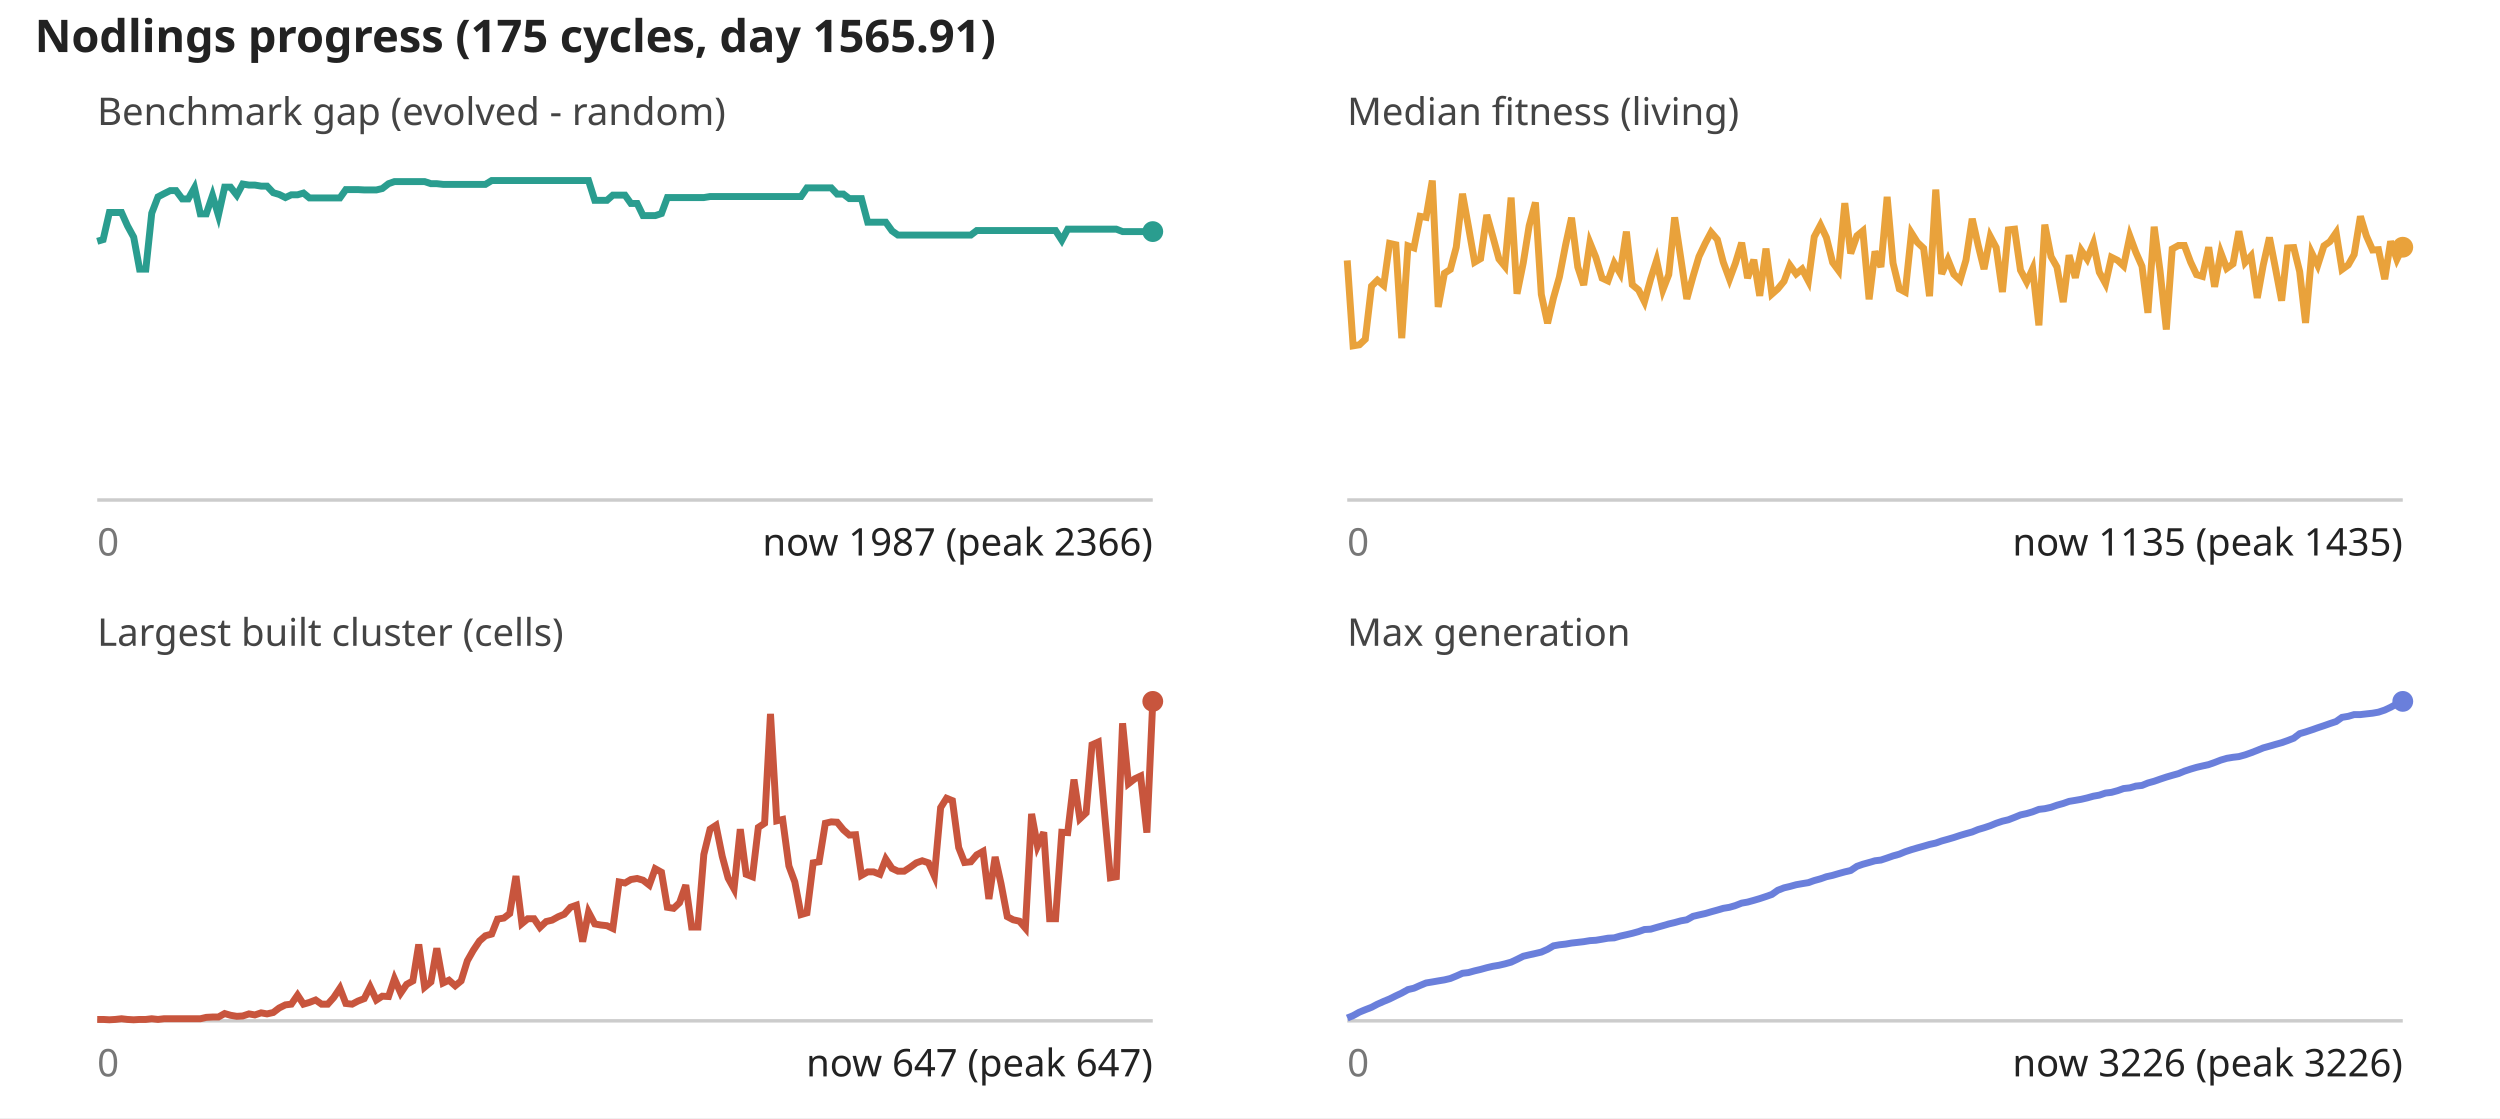
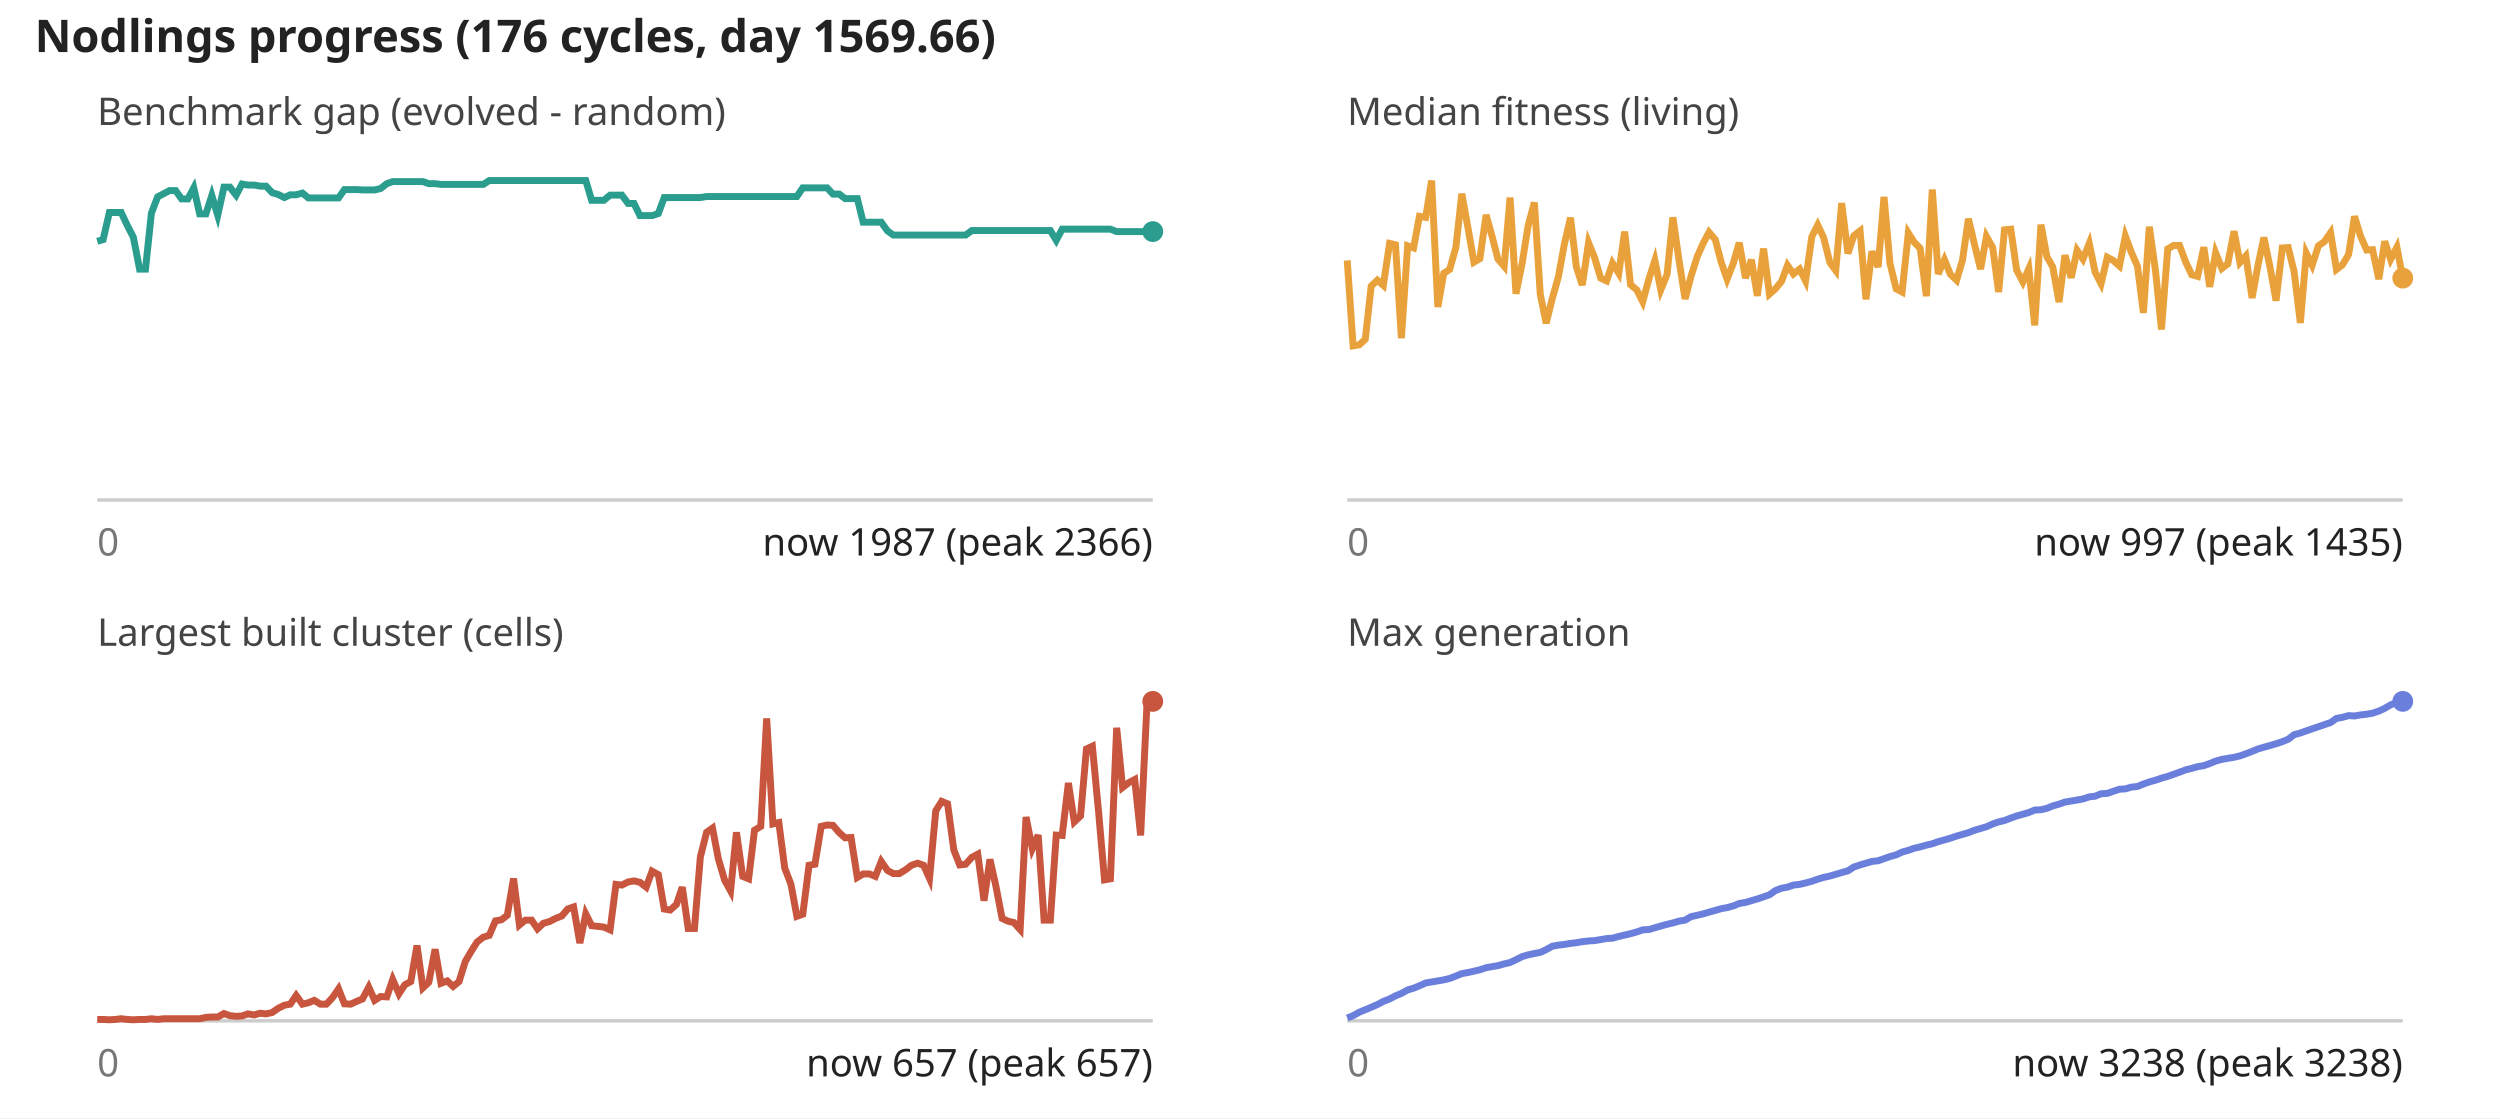
<svg xmlns="http://www.w3.org/2000/svg" viewBox="0 0 720 322" font-family="sans-serif" font-size="11">
  <rect width="100%" height="100%" fill="#fff" />
-   <text x="10" y="15" font-size="13" font-weight="bold" fill="#222">Nodlings progress (175 cycles, day 1565.91)</text>
+   <text x="10" y="15" font-size="13" font-weight="bold" fill="#222">Nodlings progress (176 cycles, day 1569.66)</text>
  <text x="28" y="36" fill="#444">Benchmark gap (evolved - random)</text>
  <line x1="28" y1="144" x2="332" y2="144" stroke="#ccc" />
-   <polyline fill="none" stroke="#2a9d8f" stroke-width="2" points="28.0,69.5 29.7,69.0 31.5,61.2 33.2,61.2 35.0,61.2 36.7,65.0 38.5,68.3 40.2,77.5 42.0,77.5 43.7,61.4 45.5,56.7 47.2,55.8 49.0,54.9 50.7,54.9 52.5,57.3 54.2,57.3 56.0,54.1 57.7,61.6 59.4,61.6 61.2,56.3 62.9,62.0 64.7,53.9 66.4,53.9 68.2,56.2 69.9,53.0 71.7,53.3 73.4,53.3 75.2,53.6 76.9,53.6 78.7,55.5 80.4,56.0 82.2,56.9 83.9,56.1 85.7,56.1 87.4,55.6 89.1,57.0 90.9,57.0 92.6,57.0 94.4,57.0 96.1,57.0 97.9,57.0 99.6,54.6 101.4,54.6 103.1,54.6 104.9,54.7 106.6,54.7 108.4,54.7 110.1,54.3 111.9,52.9 113.6,52.3 115.4,52.3 117.1,52.3 118.9,52.3 120.6,52.3 122.3,52.3 124.1,52.9 125.8,52.9 127.6,53.1 129.3,53.1 131.1,53.1 132.8,53.1 134.6,53.1 136.3,53.1 138.1,53.1 139.8,53.1 141.6,52.0 143.3,52.0 145.1,52.0 146.8,52.0 148.6,52.0 150.3,52.0 152.0,52.0 153.8,52.0 155.5,52.0 157.3,52.0 159.0,52.0 160.8,52.0 162.5,52.0 164.3,52.0 166.0,52.0 167.8,52.0 169.5,52.0 171.3,57.7 173.0,57.7 174.8,57.7 176.5,56.2 178.3,56.2 180.0,56.2 181.7,58.6 183.5,58.6 185.2,62.1 187.0,62.1 188.7,62.1 190.5,61.5 192.2,56.9 194.0,56.9 195.7,56.9 197.5,56.9 199.2,56.9 201.0,56.9 202.7,56.9 204.5,56.6 206.2,56.6 208.0,56.6 209.7,56.6 211.4,56.6 213.2,56.6 214.9,56.6 216.7,56.6 218.4,56.6 220.2,56.6 221.9,56.6 223.7,56.6 225.4,56.6 227.2,56.6 228.9,56.6 230.7,56.6 232.4,54.1 234.2,54.1 235.9,54.1 237.7,54.1 239.4,54.1 241.1,55.9 242.9,55.9 244.6,57.2 246.4,57.2 248.1,57.2 249.9,64.0 251.6,64.0 253.4,64.0 255.1,64.0 256.9,66.5 258.6,67.7 260.4,67.7 262.1,67.7 263.9,67.7 265.6,67.7 267.4,67.7 269.1,67.7 270.9,67.7 272.6,67.7 274.3,67.7 276.1,67.7 277.8,67.7 279.6,67.7 281.3,66.4 283.1,66.4 284.8,66.4 286.6,66.4 288.3,66.4 290.1,66.4 291.8,66.4 293.6,66.4 295.3,66.4 297.1,66.4 298.8,66.4 300.6,66.4 302.3,66.4 304.0,66.4 305.8,69.2 307.5,66.0 309.3,66.0 311.0,66.0 312.8,66.0 314.5,66.0 316.3,66.0 318.0,66.0 319.8,66.0 321.5,66.0 323.3,66.7 325.0,66.7 326.8,66.7 328.5,66.7 330.3,66.7 332.0,66.7" />
+   <polyline fill="none" stroke="#2a9d8f" stroke-width="2" points="28.0,69.5 29.7,69.0 31.5,61.2 33.2,61.2 34.9,61.2 36.7,65.0 38.4,68.3 40.2,77.5 41.9,77.5 43.6,61.4 45.4,56.7 47.1,55.8 48.8,54.9 50.6,54.9 52.3,57.3 54.1,57.3 55.8,54.1 57.5,61.6 59.3,61.6 61.0,56.3 62.7,62.0 64.5,53.9 66.2,53.9 68.0,56.2 69.7,53.0 71.4,53.3 73.2,53.3 74.9,53.6 76.6,53.6 78.4,55.5 80.1,56.0 81.9,56.9 83.6,56.1 85.3,56.1 87.1,55.6 88.8,57.0 90.5,57.0 92.3,57.0 94.0,57.0 95.7,57.0 97.5,57.0 99.2,54.6 101.0,54.6 102.7,54.6 104.4,54.7 106.2,54.7 107.9,54.7 109.6,54.3 111.4,52.9 113.1,52.3 114.9,52.3 116.6,52.3 118.3,52.3 120.1,52.3 121.8,52.3 123.5,52.9 125.3,52.9 127.0,53.1 128.8,53.1 130.5,53.1 132.2,53.1 134.0,53.1 135.7,53.1 137.4,53.1 139.2,53.1 140.9,52.0 142.7,52.0 144.4,52.0 146.1,52.0 147.9,52.0 149.6,52.0 151.3,52.0 153.1,52.0 154.8,52.0 156.5,52.0 158.3,52.0 160.0,52.0 161.8,52.0 163.5,52.0 165.2,52.0 167.0,52.0 168.7,52.0 170.4,57.7 172.2,57.7 173.9,57.7 175.7,56.2 177.4,56.2 179.1,56.2 180.9,58.6 182.6,58.6 184.3,62.1 186.1,62.1 187.8,62.1 189.6,61.5 191.3,56.9 193.0,56.9 194.8,56.9 196.5,56.9 198.2,56.9 200.0,56.9 201.7,56.9 203.5,56.6 205.2,56.6 206.9,56.6 208.7,56.6 210.4,56.6 212.1,56.6 213.9,56.6 215.6,56.6 217.3,56.6 219.1,56.6 220.8,56.6 222.6,56.6 224.3,56.6 226.0,56.6 227.8,56.6 229.5,56.6 231.2,54.1 233.0,54.1 234.7,54.1 236.5,54.1 238.2,54.1 239.9,55.9 241.7,55.9 243.4,57.2 245.1,57.2 246.9,57.2 248.6,64.0 250.4,64.0 252.1,64.0 253.8,64.0 255.6,66.5 257.3,67.7 259.0,67.7 260.8,67.7 262.5,67.7 264.3,67.7 266.0,67.7 267.7,67.7 269.5,67.7 271.2,67.7 272.9,67.7 274.7,67.7 276.4,67.7 278.1,67.7 279.9,66.4 281.6,66.4 283.4,66.4 285.1,66.4 286.8,66.4 288.6,66.4 290.3,66.4 292.0,66.4 293.8,66.4 295.5,66.4 297.3,66.4 299.0,66.4 300.7,66.4 302.5,66.4 304.2,69.2 305.9,66.0 307.7,66.0 309.4,66.0 311.2,66.0 312.9,66.0 314.6,66.0 316.4,66.0 318.1,66.0 319.8,66.0 321.6,66.7 323.3,66.7 325.1,66.7 326.8,66.7 328.5,66.7 330.3,66.7 332.0,66.7" />
  <circle cx="332.0" cy="66.7" r="3" fill="#2a9d8f" />
  <text x="28" y="160" fill="#777">0</text>
  <text x="332" y="160" text-anchor="end" fill="#222">now 1987 (peak 2366)</text>
  <text x="388" y="36" fill="#444">Median fitness (living)</text>
  <line x1="388" y1="144" x2="692" y2="144" stroke="#ccc" />
-   <polyline fill="none" stroke="#e9a23b" stroke-width="2" points="388.0,75.0 389.7,99.6 391.5,99.3 393.2,97.7 395.0,82.4 396.7,80.7 398.5,82.2 400.2,70.1 402.0,70.5 403.7,97.4 405.5,70.8 407.2,71.4 409.0,62.3 410.7,62.6 412.5,52.0 414.2,88.4 416.0,78.7 417.7,77.6 419.4,71.2 421.2,55.8 422.9,65.2 424.7,75.5 426.4,74.5 428.2,61.9 429.9,68.0 431.7,74.6 433.4,76.7 435.2,56.9 436.9,84.6 438.7,75.7 440.4,65.0 442.2,58.3 443.9,84.8 445.7,93.1 447.4,85.8 449.1,79.8 450.9,70.5 452.6,62.7 454.4,76.9 456.1,82.1 457.9,69.9 459.6,74.1 461.4,80.1 463.1,80.9 464.9,75.8 466.6,78.7 468.4,66.7 470.1,82.0 471.9,83.5 473.6,86.9 475.4,80.3 477.1,75.0 478.9,83.5 480.6,79.1 482.3,62.6 484.1,74.6 485.8,86.1 487.6,79.6 489.3,73.9 491.1,70.1 492.8,66.9 494.6,69.0 496.3,75.5 498.1,80.4 499.8,75.8 501.6,69.9 503.3,80.1 505.1,74.8 506.8,85.2 508.6,71.6 510.3,84.7 512.0,83.2 513.8,81.0 515.5,76.4 517.3,78.9 519.0,77.5 520.8,80.9 522.5,68.2 524.3,64.8 526.0,68.4 527.8,75.6 529.5,77.9 531.3,58.5 533.0,73.0 534.8,67.9 536.5,66.5 538.3,86.2 540.0,72.4 541.7,76.9 543.5,56.7 545.2,75.8 547.0,83.2 548.7,84.1 550.5,67.1 552.2,69.8 554.0,71.5 555.7,85.3 557.5,54.6 559.2,78.9 561.0,74.8 562.7,79.0 564.5,80.7 566.2,74.9 568.0,63.0 569.7,70.6 571.4,77.5 573.2,68.1 574.9,71.3 576.7,84.1 578.4,66.2 580.2,66.0 581.9,77.8 583.7,81.2 585.4,77.4 587.2,93.7 588.9,64.7 590.7,73.9 592.4,76.9 594.2,87.0 595.9,73.5 597.7,80.0 599.4,72.1 601.1,74.6 602.9,70.1 604.6,78.4 606.4,81.7 608.1,74.1 609.9,75.0 611.6,76.6 613.4,68.0 615.1,72.6 616.9,76.7 618.6,90.1 620.4,65.3 622.1,78.1 623.9,94.9 625.6,71.7 627.4,70.7 629.1,70.7 630.9,75.5 632.6,79.1 634.3,79.6 636.1,71.2 637.8,82.6 639.6,72.8 641.3,77.3 643.1,76.0 644.8,66.6 646.6,75.6 648.3,73.7 650.1,85.8 651.8,76.4 653.6,68.4 655.3,77.1 657.1,86.6 658.8,71.4 660.6,71.3 662.3,78.2 664.0,93.0 665.8,72.9 667.5,76.4 669.3,70.8 671.0,69.6 672.8,67.0 674.5,77.6 676.3,76.3 678.0,73.3 679.8,62.3 681.5,67.9 683.3,72.0 685.0,71.9 686.8,80.4 688.5,69.5 690.3,74.7 692.0,71.2" />
-   <circle cx="692.0" cy="71.2" r="3" fill="#e9a23b" />
+   <polyline fill="none" stroke="#e9a23b" stroke-width="2" points="388.0,75.0 389.7,99.6 391.5,99.3 393.2,97.7 394.9,82.4 396.7,80.7 398.4,82.2 400.2,70.1 401.9,70.5 403.6,97.4 405.4,70.8 407.1,71.4 408.8,62.3 410.6,62.6 412.3,52.0 414.1,88.4 415.8,78.7 417.5,77.6 419.3,71.2 421.0,55.8 422.7,65.2 424.5,75.5 426.2,74.5 428.0,61.9 429.7,68.0 431.4,74.6 433.2,76.7 434.9,56.9 436.6,84.6 438.4,75.7 440.1,65.0 441.9,58.3 443.6,84.8 445.3,93.1 447.1,85.8 448.8,79.8 450.5,70.5 452.3,62.7 454.0,76.9 455.7,82.1 457.5,69.9 459.2,74.1 461.0,80.1 462.7,80.9 464.4,75.8 466.2,78.7 467.9,66.7 469.6,82.0 471.4,83.5 473.1,86.9 474.9,80.3 476.6,75.0 478.3,83.5 480.1,79.1 481.8,62.6 483.5,74.6 485.3,86.1 487.0,79.6 488.8,73.9 490.5,70.1 492.2,66.9 494.0,69.0 495.7,75.5 497.4,80.4 499.2,75.8 500.9,69.9 502.7,80.1 504.4,74.8 506.1,85.2 507.9,71.6 509.6,84.7 511.3,83.2 513.1,81.0 514.8,76.4 516.5,78.9 518.3,77.5 520.0,80.9 521.8,68.2 523.5,64.8 525.2,68.4 527.0,75.6 528.7,77.9 530.4,58.5 532.2,73.0 533.9,67.9 535.7,66.5 537.4,86.2 539.1,72.4 540.9,76.9 542.6,56.7 544.3,75.8 546.1,83.2 547.8,84.1 549.6,67.1 551.3,69.8 553.0,71.5 554.8,85.3 556.5,54.6 558.2,78.9 560.0,74.8 561.7,79.0 563.5,80.7 565.2,74.9 566.9,63.0 568.7,70.6 570.4,77.5 572.1,68.1 573.9,71.3 575.6,84.1 577.3,66.2 579.1,66.0 580.8,77.8 582.6,81.2 584.3,77.4 586.0,93.7 587.8,64.7 589.5,73.9 591.2,76.9 593.0,87.0 594.7,73.5 596.5,80.0 598.2,72.1 599.9,74.6 601.7,70.1 603.4,78.4 605.1,81.7 606.9,74.1 608.6,75.0 610.4,76.6 612.1,68.0 613.8,72.6 615.6,76.7 617.3,90.1 619.0,65.3 620.8,78.1 622.5,94.9 624.3,71.7 626.0,70.7 627.7,70.7 629.5,75.5 631.2,79.1 632.9,79.6 634.7,71.2 636.4,82.6 638.1,72.8 639.9,77.3 641.6,76.0 643.4,66.6 645.1,75.6 646.8,73.7 648.6,85.8 650.3,76.4 652.0,68.4 653.8,77.1 655.5,86.6 657.3,71.4 659.0,71.3 660.7,78.2 662.5,93.0 664.2,72.9 665.9,76.4 667.7,70.8 669.4,69.6 671.2,67.0 672.9,77.6 674.6,76.3 676.4,73.3 678.1,62.3 679.8,67.9 681.6,72.0 683.3,71.9 685.1,80.4 686.8,69.5 688.5,74.7 690.3,71.2 692.0,80.1" />
+   <circle cx="692.0" cy="80.1" r="3" fill="#e9a23b" />
  <text x="388" y="160" fill="#777">0</text>
-   <text x="692" y="160" text-anchor="end" fill="#222">now 1135 (peak 1435)</text>
+   <text x="692" y="160" text-anchor="end" fill="#222">now 997 (peak 1435)</text>
  <text x="28" y="186" fill="#444">Largest built cluster (cells)</text>
  <line x1="28" y1="294" x2="332" y2="294" stroke="#ccc" />
-   <polyline fill="none" stroke="#c8553d" stroke-width="2" points="28.0,293.6 29.7,293.6 31.5,293.7 33.2,293.6 35.0,293.4 36.7,293.6 38.5,293.7 40.2,293.6 42.0,293.6 43.7,293.4 45.5,293.6 47.2,293.4 49.0,293.4 50.7,293.4 52.5,293.4 54.2,293.4 56.0,293.4 57.7,293.4 59.4,293.0 61.2,292.9 62.9,292.9 64.7,291.9 66.4,292.4 68.2,292.7 69.9,292.6 71.7,292.0 73.4,292.3 75.2,291.7 76.9,292.0 78.7,291.6 80.4,290.3 82.2,289.4 83.9,289.2 85.7,286.6 87.4,289.2 89.1,288.7 90.9,288.0 92.6,289.2 94.4,289.2 96.1,287.3 97.9,284.6 99.6,289.0 101.4,289.2 103.1,288.3 104.9,287.6 106.6,284.2 108.4,288.0 110.1,286.9 111.9,287.0 113.6,281.9 115.4,286.0 117.1,283.5 118.9,282.5 120.6,272.0 122.3,284.3 124.1,282.8 125.8,273.1 127.6,283.1 129.3,282.3 131.1,283.9 132.8,282.5 134.6,276.7 136.3,273.7 138.1,271.0 139.8,269.5 141.6,269.0 143.3,264.7 145.1,264.4 146.8,263.1 148.6,252.3 150.3,266.0 152.0,264.6 153.8,264.6 155.5,267.1 157.3,265.4 159.0,265.0 160.8,264.0 162.5,263.3 164.3,261.3 166.0,260.7 167.8,271.2 169.5,262.7 171.3,266.1 173.0,266.4 174.8,266.6 176.5,267.4 178.3,254.0 180.0,254.3 181.7,253.3 183.5,253.0 185.2,253.5 187.0,254.9 188.7,250.2 190.5,251.2 192.2,261.3 194.0,261.6 195.7,260.0 197.5,254.9 199.2,267.0 201.0,267.0 202.7,246.1 204.5,238.8 206.2,237.7 208.0,246.6 209.7,252.9 211.4,256.0 213.2,238.8 214.9,251.8 216.7,252.5 218.4,238.3 220.2,237.1 221.9,205.6 223.7,236.4 225.4,236.0 227.2,249.4 228.9,254.0 230.7,263.4 232.4,262.9 234.2,248.5 235.9,248.2 237.7,237.1 239.4,236.7 241.1,236.8 242.9,239.0 244.6,240.5 246.4,240.4 248.1,252.1 249.9,251.1 251.6,251.1 253.4,251.8 255.1,247.4 256.9,250.1 258.6,250.9 260.4,250.9 262.1,249.8 263.9,248.5 265.6,247.9 267.4,248.5 269.1,252.3 270.9,232.6 272.6,229.9 274.3,230.6 276.1,244.1 277.8,248.4 279.6,248.2 281.3,246.2 283.1,245.2 284.8,258.9 286.6,246.8 288.3,254.5 290.1,264.0 291.8,264.9 293.6,265.3 295.3,267.3 297.1,234.4 298.8,243.7 300.6,239.7 302.3,264.6 304.0,264.6 305.8,239.7 307.5,239.8 309.3,224.5 311.0,235.8 312.8,234.1 314.5,214.5 316.3,213.7 318.0,233.0 319.8,252.8 321.5,252.5 323.3,208.3 325.0,225.7 326.8,224.3 328.5,223.5 330.3,239.8 332.0,202.0" />
+   <polyline fill="none" stroke="#c8553d" stroke-width="2" points="28.0,293.6 29.7,293.6 31.5,293.7 33.2,293.6 34.9,293.4 36.7,293.6 38.4,293.7 40.2,293.6 41.9,293.6 43.6,293.4 45.4,293.6 47.1,293.4 48.8,293.4 50.6,293.4 52.3,293.4 54.1,293.4 55.8,293.4 57.5,293.4 59.3,293.0 61.0,292.9 62.7,292.9 64.5,291.9 66.2,292.5 68.0,292.7 69.7,292.6 71.4,292.0 73.2,292.3 74.9,291.8 76.6,292.0 78.4,291.6 80.1,290.4 81.9,289.5 83.6,289.2 85.3,286.7 87.1,289.2 88.8,288.8 90.5,288.1 92.3,289.2 94.0,289.2 95.7,287.4 97.5,284.8 99.2,289.1 101.0,289.2 102.7,288.4 104.4,287.7 106.2,284.3 107.9,288.1 109.6,287.0 111.4,287.1 113.1,282.1 114.9,286.2 116.6,283.6 118.3,282.7 120.1,272.3 121.8,284.5 123.5,282.9 125.3,273.4 127.0,283.2 128.8,282.5 130.5,284.1 132.2,282.7 134.0,276.9 135.7,274.0 137.4,271.3 139.2,269.9 140.9,269.4 142.7,265.2 144.4,264.9 146.1,263.6 147.9,253.0 149.6,266.4 151.3,265.0 153.1,265.0 154.8,267.5 156.5,265.9 158.3,265.4 160.0,264.5 161.8,263.8 163.5,261.8 165.2,261.2 167.0,271.6 168.7,263.2 170.4,266.6 172.2,266.8 173.9,267.0 175.7,267.8 177.4,254.7 179.1,254.9 180.9,254.0 182.6,253.7 184.3,254.1 186.1,255.5 187.8,250.9 189.6,251.9 191.3,261.8 193.0,262.1 194.8,260.5 196.5,255.5 198.2,267.4 200.0,267.4 201.7,246.8 203.5,239.7 205.2,238.5 206.9,247.4 208.7,253.5 210.4,256.6 212.1,239.7 213.9,252.4 215.6,253.1 217.3,239.1 219.1,238.0 220.8,206.9 222.6,237.3 224.3,236.9 226.0,250.0 227.8,254.7 229.5,263.9 231.2,263.3 233.0,249.2 234.7,248.9 236.5,238.0 238.2,237.6 239.9,237.7 241.7,239.8 243.4,241.3 245.1,241.2 246.9,252.7 248.6,251.7 250.4,251.7 252.1,252.4 253.8,248.1 255.6,250.7 257.3,251.6 259.0,251.6 260.8,250.5 262.5,249.2 264.3,248.6 266.0,249.2 267.7,253.0 269.5,233.5 271.2,230.8 272.9,231.5 274.7,244.8 276.4,249.1 278.1,248.9 279.9,246.9 281.6,246.0 283.4,259.4 285.1,247.5 286.8,255.1 288.6,264.5 290.3,265.3 292.0,265.7 293.8,267.7 295.5,235.3 297.3,244.4 299.0,240.5 300.7,265.0 302.5,265.0 304.2,240.5 305.9,240.6 307.7,225.5 309.4,236.7 311.2,235.0 312.9,215.7 314.6,214.9 316.4,233.9 318.1,253.4 319.8,253.1 321.6,209.6 323.3,226.8 325.1,225.4 326.8,224.5 328.5,240.6 330.3,203.4 332.0,202.0" />
  <circle cx="332.0" cy="202.0" r="3" fill="#c8553d" />
  <text x="28" y="310" fill="#777">0</text>
-   <text x="332" y="310" text-anchor="end" fill="#222">now 647 (peak 647)</text>
+   <text x="332" y="310" text-anchor="end" fill="#222">now 657 (peak 657)</text>
  <text x="388" y="186" fill="#444">Max generation</text>
  <line x1="388" y1="294" x2="692" y2="294" stroke="#ccc" />
-   <polyline fill="none" stroke="#6a7fdb" stroke-width="2" points="388.0,293.2 389.7,292.5 391.5,291.5 393.2,290.8 395.0,290.1 396.7,289.2 398.5,288.4 400.2,287.7 402.0,286.8 403.7,286.0 405.5,285.0 407.2,284.6 409.0,283.8 410.7,283.1 412.5,282.8 414.2,282.5 416.0,282.2 417.7,281.8 419.4,281.1 421.2,280.3 422.9,280.1 424.7,279.6 426.4,279.2 428.2,278.7 429.9,278.3 431.7,278.0 433.4,277.6 435.2,277.1 436.9,276.3 438.7,275.4 440.4,275.0 442.2,274.6 443.9,274.2 445.7,273.4 447.4,272.4 449.1,272.1 450.9,271.9 452.6,271.6 454.4,271.4 456.1,271.2 457.9,270.9 459.6,270.8 461.4,270.5 463.1,270.2 464.9,270.1 466.6,269.6 468.4,269.2 470.1,268.8 471.9,268.3 473.6,267.7 475.4,267.6 477.1,267.1 478.9,266.6 480.6,266.1 482.3,265.7 484.1,265.2 485.8,264.9 487.6,263.9 489.3,263.5 491.1,263.1 492.8,262.6 494.6,262.1 496.3,261.6 498.1,261.3 499.8,260.8 501.6,260.1 503.3,259.8 505.1,259.3 506.8,258.8 508.6,258.2 510.3,257.6 512.0,256.4 513.8,255.7 515.5,255.3 517.3,254.8 519.0,254.5 520.8,254.2 522.5,253.6 524.3,253.1 526.0,252.5 527.8,252.1 529.5,251.6 531.3,251.1 533.0,250.7 534.8,249.5 536.5,248.9 538.3,248.4 540.0,247.9 541.7,247.7 543.5,247.1 545.2,246.5 547.0,246.0 548.7,245.3 550.5,244.7 552.2,244.2 554.0,243.7 555.7,243.2 557.5,242.8 559.2,242.2 561.0,241.7 562.7,241.2 564.5,240.6 566.2,240.1 568.0,239.6 569.7,238.9 571.4,238.4 573.2,237.8 574.9,237.1 576.7,236.5 578.4,236.1 580.2,235.4 581.9,234.7 583.7,234.3 585.4,233.8 587.2,233.1 588.9,232.9 590.7,232.5 592.4,231.9 594.2,231.4 595.9,230.8 597.7,230.5 599.4,230.2 601.1,229.8 602.9,229.3 604.6,229.0 606.4,228.4 608.1,228.2 609.9,227.7 611.6,227.1 613.4,226.9 615.1,226.4 616.9,226.2 618.6,225.5 620.4,225.0 622.1,224.4 623.9,223.8 625.6,223.3 627.4,222.8 629.1,222.1 630.9,221.5 632.6,221.0 634.3,220.6 636.1,220.2 637.8,219.6 639.6,218.9 641.3,218.4 643.1,218.1 644.8,217.9 646.6,217.4 648.3,216.8 650.1,216.1 651.8,215.4 653.6,214.9 655.3,214.4 657.1,213.9 658.8,213.3 660.6,212.6 662.3,211.3 664.0,210.8 665.8,210.2 667.5,209.6 669.3,209.0 671.0,208.4 672.8,207.8 674.5,206.6 676.3,206.3 678.0,205.8 679.8,205.8 681.5,205.6 683.3,205.4 685.0,205.1 686.8,204.5 688.5,203.7 690.3,202.7 692.0,202.0" />
+   <polyline fill="none" stroke="#6a7fdb" stroke-width="2" points="388.0,293.2 389.7,292.5 391.5,291.5 393.2,290.8 394.9,290.1 396.7,289.3 398.4,288.4 400.2,287.7 401.9,286.8 403.6,286.1 405.4,285.1 407.1,284.6 408.8,283.9 410.6,283.1 412.3,282.8 414.1,282.5 415.8,282.2 417.5,281.8 419.3,281.1 421.0,280.4 422.7,280.1 424.5,279.7 426.2,279.3 428.0,278.7 429.7,278.4 431.4,278.1 433.2,277.6 434.9,277.2 436.6,276.4 438.4,275.5 440.1,275.0 441.9,274.6 443.6,274.3 445.3,273.5 447.1,272.5 448.8,272.2 450.5,272.0 452.3,271.7 454.0,271.5 455.7,271.2 457.5,271.0 459.2,270.9 461.0,270.6 462.7,270.3 464.4,270.2 466.2,269.7 467.9,269.3 469.6,268.9 471.4,268.4 473.1,267.8 474.9,267.7 476.6,267.2 478.3,266.7 480.1,266.2 481.8,265.8 483.5,265.3 485.3,265.0 487.0,264.0 488.8,263.6 490.5,263.2 492.2,262.7 494.0,262.2 495.7,261.7 497.4,261.4 499.2,260.9 500.9,260.2 502.7,259.9 504.4,259.4 506.1,258.9 507.9,258.3 509.6,257.7 511.3,256.5 513.1,255.8 514.8,255.5 516.5,254.9 518.3,254.7 520.0,254.3 521.8,253.8 523.5,253.2 525.2,252.7 527.0,252.3 528.7,251.8 530.4,251.3 532.2,250.8 533.9,249.7 535.7,249.1 537.4,248.6 539.1,248.1 540.9,247.9 542.6,247.3 544.3,246.7 546.1,246.2 547.8,245.4 549.6,244.9 551.3,244.3 553.0,243.9 554.8,243.4 556.5,243.0 558.2,242.4 560.0,241.9 561.7,241.4 563.5,240.8 565.2,240.3 566.9,239.8 568.7,239.1 570.4,238.6 572.1,238.1 573.9,237.3 575.6,236.7 577.3,236.3 579.1,235.6 580.8,235.0 582.6,234.5 584.3,234.0 586.0,233.3 587.8,233.2 589.5,232.8 591.2,232.1 593.0,231.6 594.7,231.0 596.5,230.7 598.2,230.4 599.9,230.1 601.7,229.5 603.4,229.3 605.1,228.6 606.9,228.5 608.6,227.9 610.4,227.3 612.1,227.2 613.8,226.7 615.6,226.5 617.3,225.8 619.0,225.2 620.8,224.7 622.5,224.1 624.3,223.6 626.0,223.0 627.7,222.4 629.5,221.7 631.2,221.3 632.9,220.8 634.7,220.5 636.4,219.9 638.1,219.2 639.9,218.7 641.6,218.4 643.4,218.1 645.1,217.7 646.8,217.1 648.6,216.4 650.3,215.7 652.0,215.2 653.8,214.7 655.5,214.2 657.3,213.6 659.0,212.9 660.7,211.6 662.5,211.1 664.2,210.5 665.9,209.9 667.7,209.3 669.4,208.7 671.2,208.1 672.9,206.9 674.6,206.6 676.4,206.1 678.1,206.2 679.8,205.9 681.6,205.7 683.3,205.4 685.1,204.8 686.8,204.0 688.5,203.0 690.3,202.3 692.0,202.0" />
  <circle cx="692.0" cy="202.0" r="3" fill="#6a7fdb" />
  <text x="388" y="310" fill="#777">0</text>
-   <text x="692" y="310" text-anchor="end" fill="#222">now 3226 (peak 3226)</text>
+   <text x="692" y="310" text-anchor="end" fill="#222">now 3238 (peak 3238)</text>
</svg>
